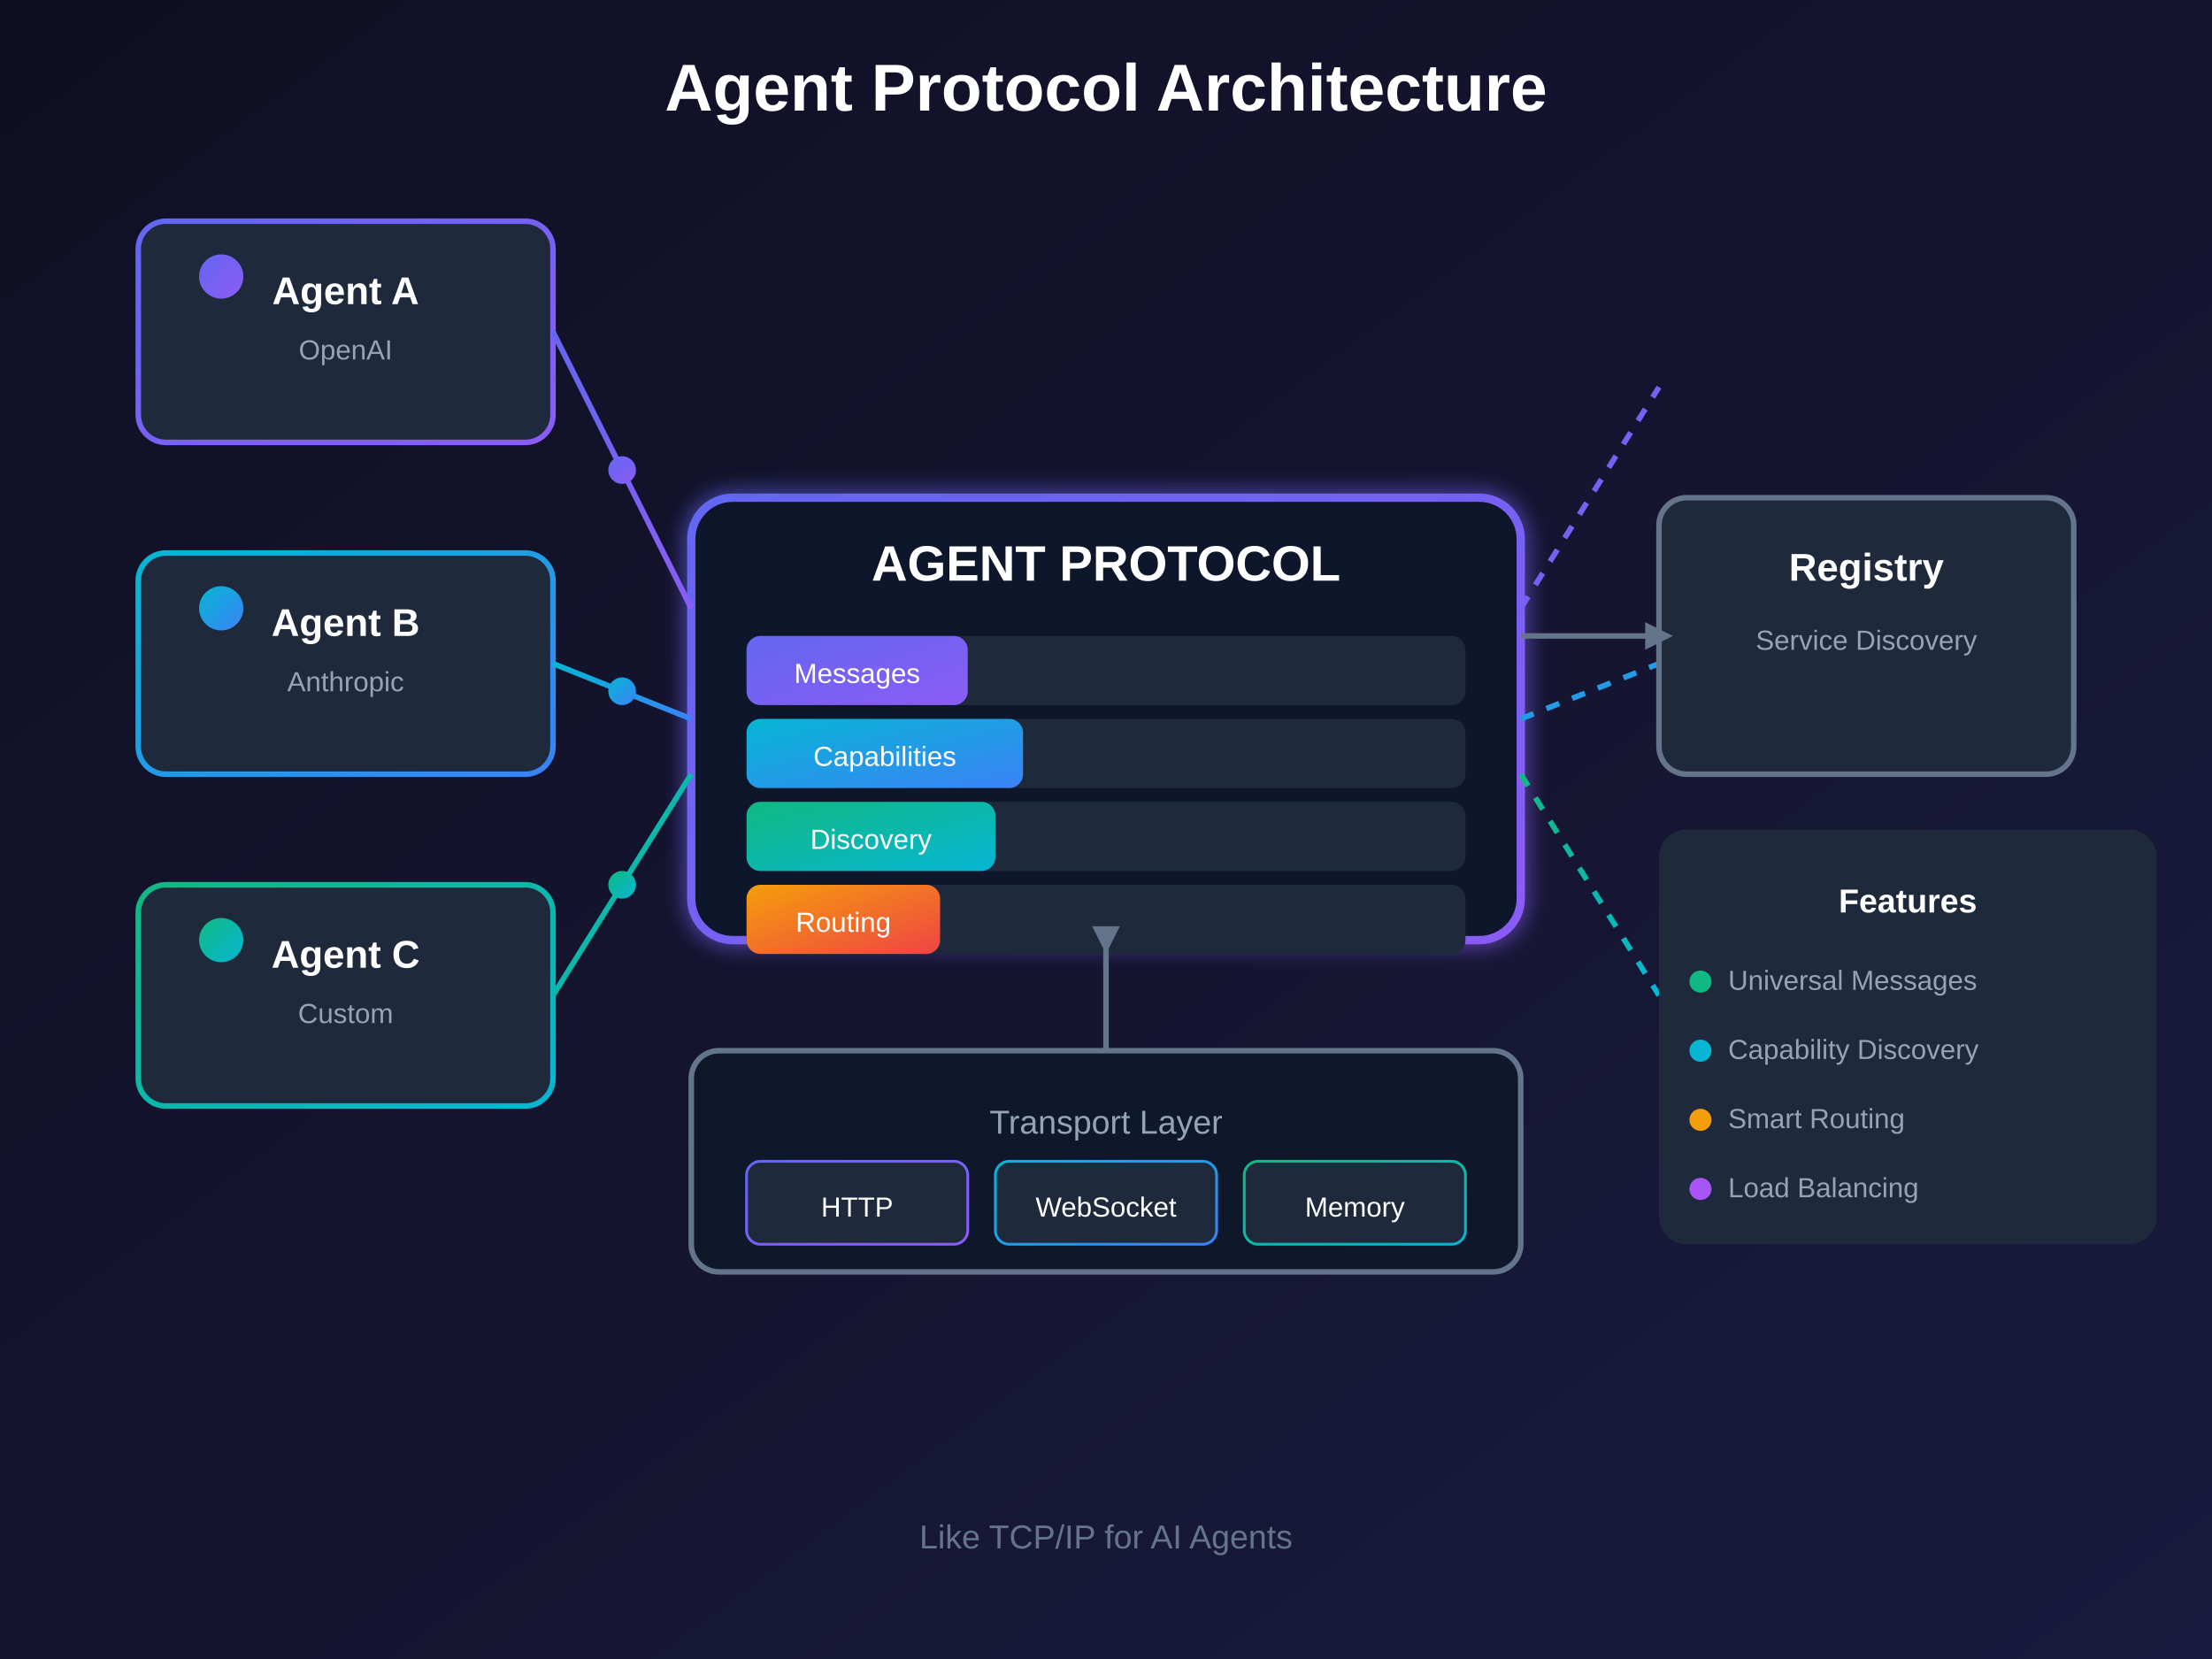
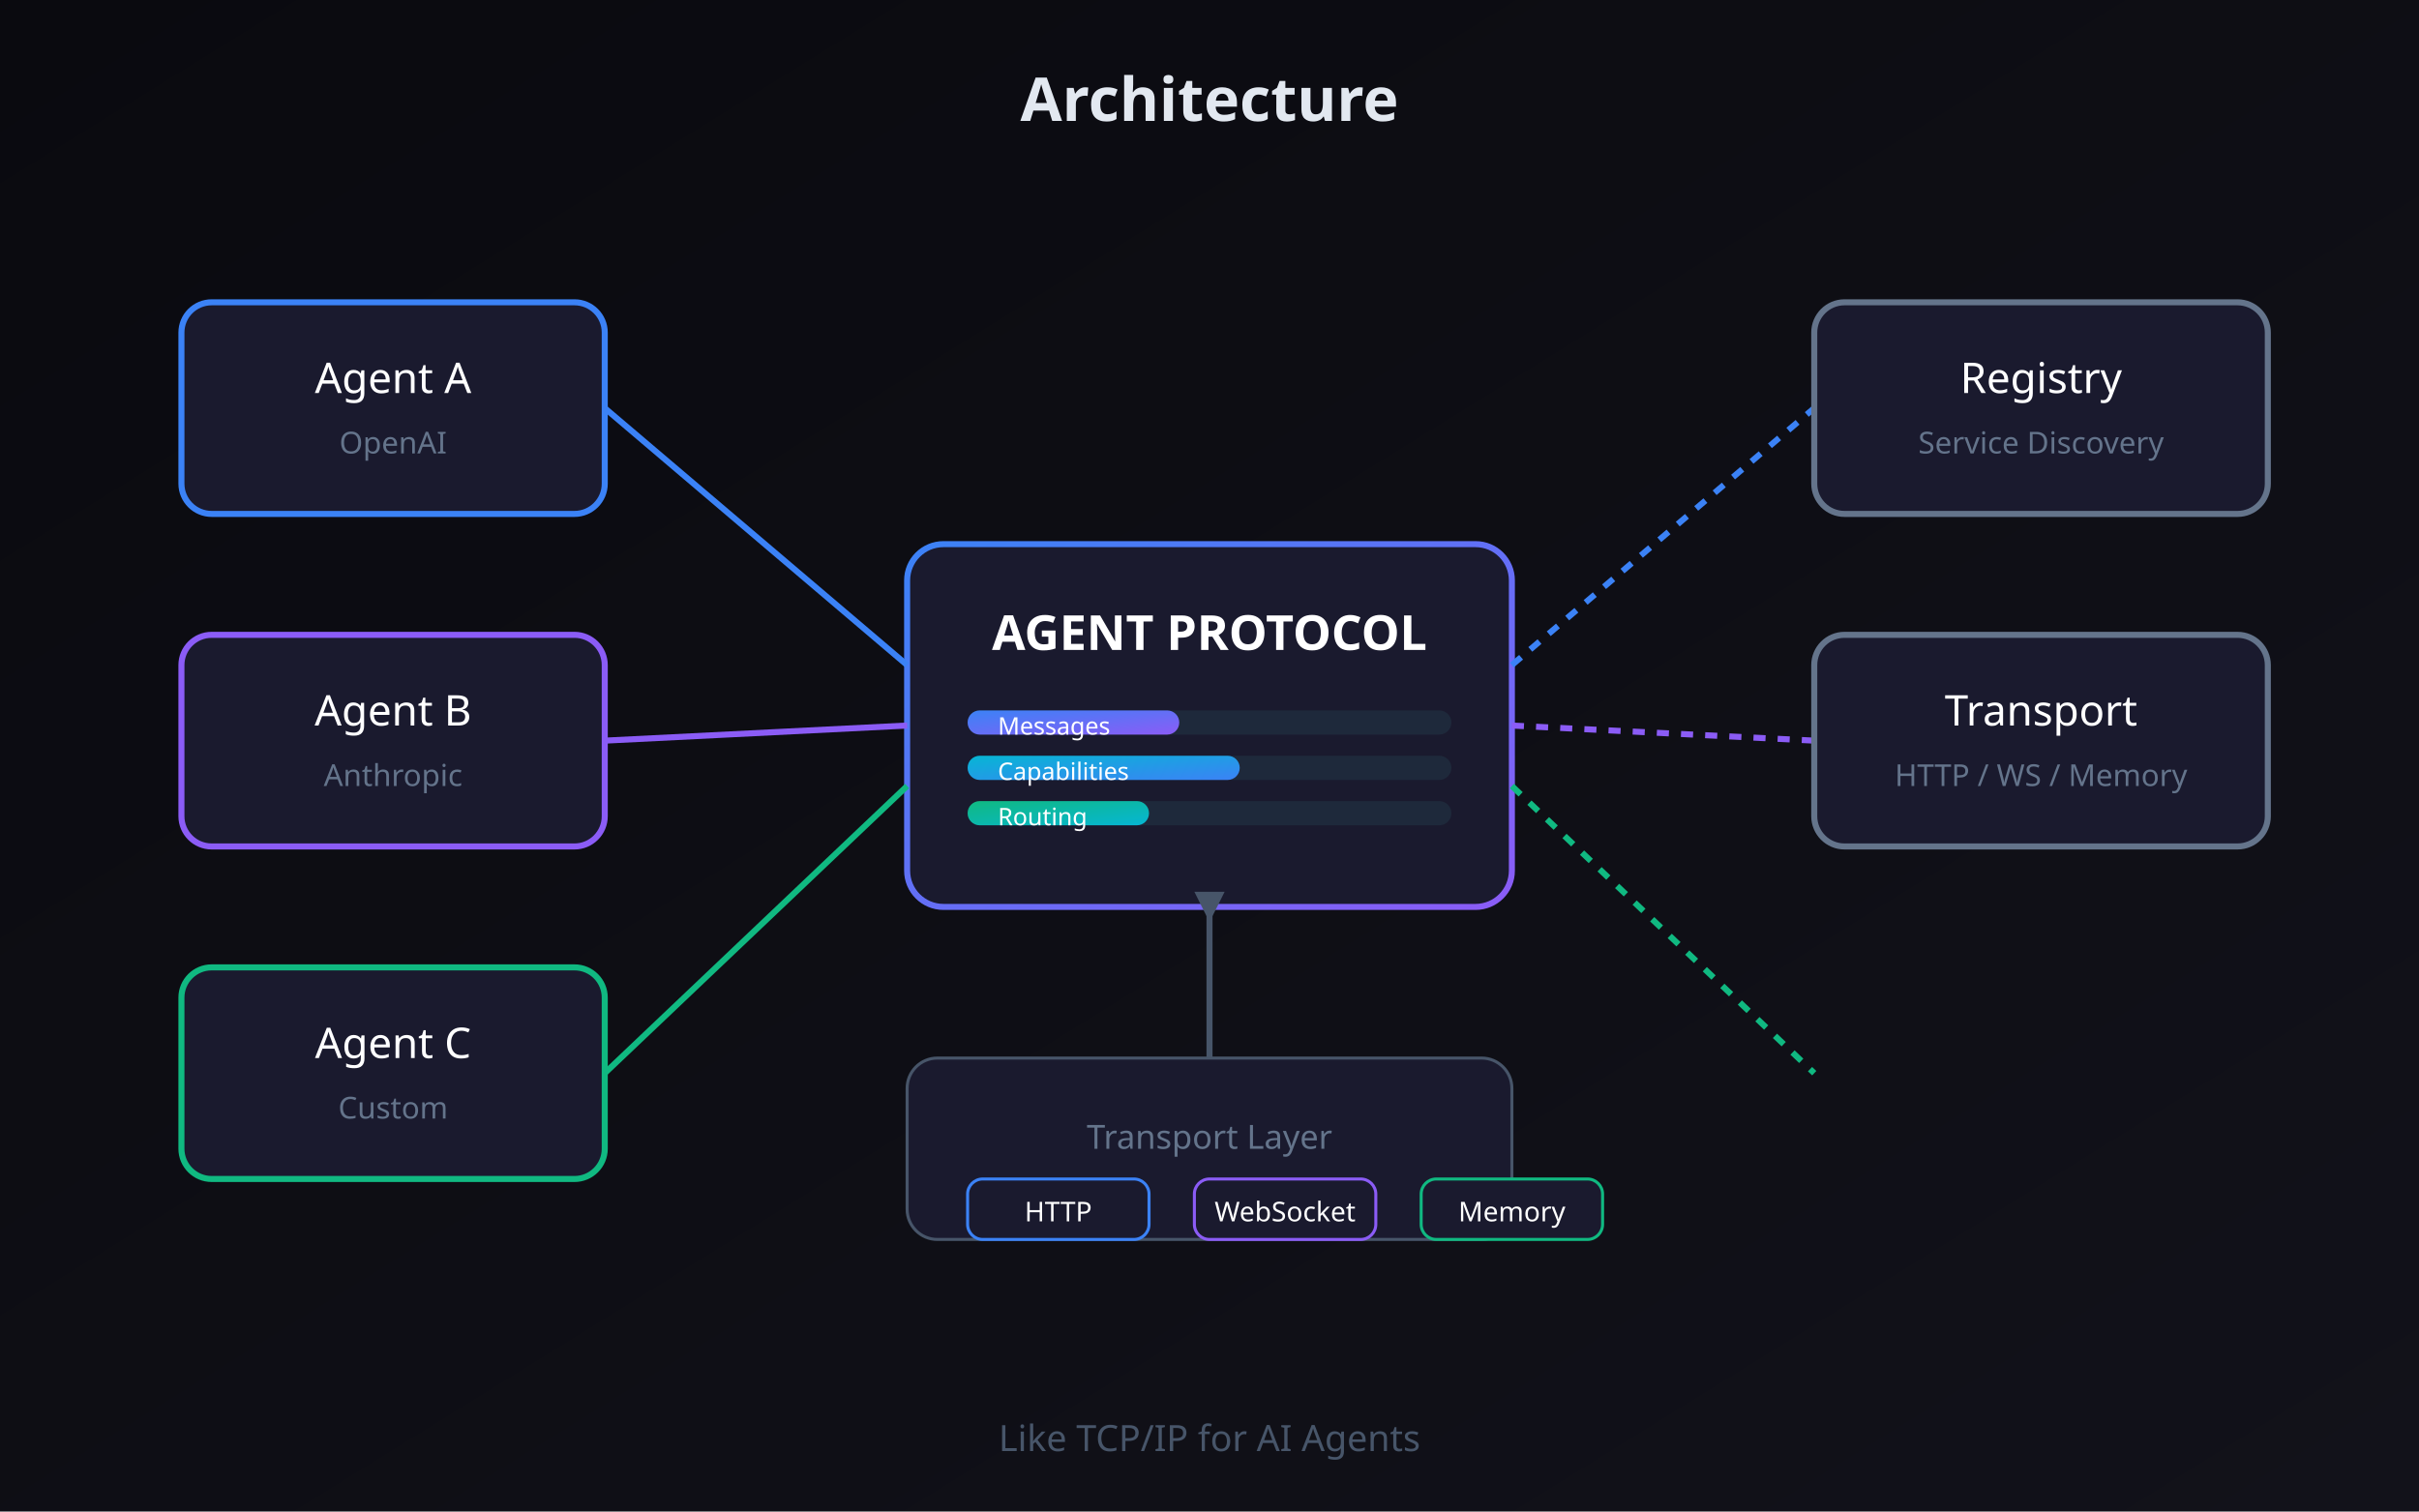
- <svg xmlns="http://www.w3.org/2000/svg" viewBox="0 0 800 600">
+ <svg xmlns="http://www.w3.org/2000/svg" viewBox="0 0 800 500">
  <defs>
-     <linearGradient id="bgGrad" x1="0%" y1="0%" x2="100%" y2="100%">
-       <stop offset="0%" stop-color="#0f0f23" />
-       <stop offset="100%" stop-color="#1a1a3e" />
+     <linearGradient id="bg" x1="0%" y1="0%" x2="100%" y2="100%">
+       <stop offset="0%" stop-color="#0a0a0f" />
+       <stop offset="100%" stop-color="#12121a" />
    </linearGradient>
-     <linearGradient id="primaryGrad" x1="0%" y1="0%" x2="100%" y2="100%">
-       <stop offset="0%" stop-color="#6366f1" />
+     <linearGradient id="primary" x1="0%" y1="0%" x2="100%" y2="100%">
+       <stop offset="0%" stop-color="#3b82f6" />
      <stop offset="100%" stop-color="#8b5cf6" />
    </linearGradient>
-     <linearGradient id="secondaryGrad" x1="0%" y1="0%" x2="100%" y2="100%">
+     <linearGradient id="secondary" x1="0%" y1="0%" x2="100%" y2="100%">
      <stop offset="0%" stop-color="#06b6d4" />
      <stop offset="100%" stop-color="#3b82f6" />
    </linearGradient>
-     <linearGradient id="greenGrad" x1="0%" y1="0%" x2="100%" y2="100%">
+     <linearGradient id="green" x1="0%" y1="0%" x2="100%" y2="100%">
      <stop offset="0%" stop-color="#10b981" />
      <stop offset="100%" stop-color="#06b6d4" />
    </linearGradient>
-     <linearGradient id="orangeGrad" x1="0%" y1="0%" x2="100%" y2="100%">
-       <stop offset="0%" stop-color="#f59e0b" />
-       <stop offset="100%" stop-color="#ef4444" />
-     </linearGradient>
-     <filter id="glow" x="-50%" y="-50%" width="200%" height="200%">
-       <feGaussianBlur stdDeviation="4" result="blur" />
-       <feMerge>
-         <feMergeNode in="blur" />
-         <feMergeNode in="SourceGraphic" />
-       </feMerge>
-     </filter>
  </defs>
-   <rect width="800" height="600" fill="url(#bgGrad)" />
-   <text x="400" y="40" text-anchor="middle" fill="#ffffff" font-family="Arial, sans-serif" font-size="24" font-weight="bold">Agent Protocol Architecture</text>
-   <rect x="50" y="80" width="150" height="80" rx="10" fill="#1e293b" stroke="url(#primaryGrad)" stroke-width="2" />
-   <text x="125" y="110" text-anchor="middle" fill="#ffffff" font-family="Arial, sans-serif" font-size="14" font-weight="bold">Agent A</text>
-   <text x="125" y="130" text-anchor="middle" fill="#94a3b8" font-family="Arial, sans-serif" font-size="10">OpenAI</text>
-   <circle cx="80" cy="100" r="8" fill="url(#primaryGrad)" />
-   <rect x="50" y="200" width="150" height="80" rx="10" fill="#1e293b" stroke="url(#secondaryGrad)" stroke-width="2" />
-   <text x="125" y="230" text-anchor="middle" fill="#ffffff" font-family="Arial, sans-serif" font-size="14" font-weight="bold">Agent B</text>
-   <text x="125" y="250" text-anchor="middle" fill="#94a3b8" font-family="Arial, sans-serif" font-size="10">Anthropic</text>
-   <circle cx="80" cy="220" r="8" fill="url(#secondaryGrad)" />
-   <rect x="50" y="320" width="150" height="80" rx="10" fill="#1e293b" stroke="url(#greenGrad)" stroke-width="2" />
-   <text x="125" y="350" text-anchor="middle" fill="#ffffff" font-family="Arial, sans-serif" font-size="14" font-weight="bold">Agent C</text>
-   <text x="125" y="370" text-anchor="middle" fill="#94a3b8" font-family="Arial, sans-serif" font-size="10">Custom</text>
-   <circle cx="80" cy="340" r="8" fill="url(#greenGrad)" />
-   <rect x="250" y="180" width="300" height="160" rx="15" fill="#0f172a" stroke="url(#primaryGrad)" stroke-width="3" filter="url(#glow)" />
-   <text x="400" y="210" text-anchor="middle" fill="#ffffff" font-family="Arial, sans-serif" font-size="18" font-weight="bold">AGENT PROTOCOL</text>
-   <rect x="270" y="230" width="260" height="25" rx="5" fill="#1e293b" />
-   <rect x="270" y="230" width="80" height="25" rx="5" fill="url(#primaryGrad)" />
-   <text x="310" y="247" text-anchor="middle" fill="#ffffff" font-family="Arial, sans-serif" font-size="10">Messages</text>
-   <rect x="270" y="260" width="260" height="25" rx="5" fill="#1e293b" />
-   <rect x="270" y="260" width="100" height="25" rx="5" fill="url(#secondaryGrad)" />
-   <text x="320" y="277" text-anchor="middle" fill="#ffffff" font-family="Arial, sans-serif" font-size="10">Capabilities</text>
-   <rect x="270" y="290" width="260" height="25" rx="5" fill="#1e293b" />
-   <rect x="270" y="290" width="90" height="25" rx="5" fill="url(#greenGrad)" />
-   <text x="315" y="307" text-anchor="middle" fill="#ffffff" font-family="Arial, sans-serif" font-size="10">Discovery</text>
-   <rect x="270" y="320" width="260" height="25" rx="5" fill="#1e293b" />
-   <rect x="270" y="320" width="70" height="25" rx="5" fill="url(#orangeGrad)" />
-   <text x="305" y="337" text-anchor="middle" fill="#ffffff" font-family="Arial, sans-serif" font-size="10">Routing</text>
-   <path d="M200 120 L250 220" stroke="url(#primaryGrad)" stroke-width="2" fill="none" />
-   <circle cx="225" cy="170" r="5" fill="url(#primaryGrad)" />
-   <path d="M200 240 L250 260" stroke="url(#secondaryGrad)" stroke-width="2" fill="none" />
-   <circle cx="225" cy="250" r="5" fill="url(#secondaryGrad)" />
-   <path d="M200 360 L250 280" stroke="url(#greenGrad)" stroke-width="2" fill="none" />
-   <circle cx="225" cy="320" r="5" fill="url(#greenGrad)" />
-   <path d="M550 220 L600 140" stroke="url(#primaryGrad)" stroke-width="2" fill="none" stroke-dasharray="5,5" />
-   <path d="M550 260 L600 240" stroke="url(#secondaryGrad)" stroke-width="2" fill="none" stroke-dasharray="5,5" />
-   <path d="M550 280 L600 360" stroke="url(#greenGrad)" stroke-width="2" fill="none" stroke-dasharray="5,5" />
-   <rect x="600" y="180" width="150" height="100" rx="10" fill="#1e293b" stroke="#64748b" stroke-width="2" />
-   <text x="675" y="210" text-anchor="middle" fill="#ffffff" font-family="Arial, sans-serif" font-size="14" font-weight="bold">Registry</text>
-   <text x="675" y="235" text-anchor="middle" fill="#94a3b8" font-family="Arial, sans-serif" font-size="10">Service Discovery</text>
-   <path d="M550 230 L600 230" stroke="#64748b" stroke-width="2" fill="none" />
-   <polygon points="595,225 605,230 595,235" fill="#64748b" />
-   <rect x="250" y="380" width="300" height="80" rx="10" fill="#0f172a" stroke="#64748b" stroke-width="2" />
-   <text x="400" y="410" text-anchor="middle" fill="#94a3b8" font-family="Arial, sans-serif" font-size="12">Transport Layer</text>
-   <rect x="270" y="420" width="80" height="30" rx="5" fill="#1e293b" stroke="url(#primaryGrad)" stroke-width="1" />
-   <text x="310" y="440" text-anchor="middle" fill="#ffffff" font-family="Arial, sans-serif" font-size="10">HTTP</text>
-   <rect x="360" y="420" width="80" height="30" rx="5" fill="#1e293b" stroke="url(#secondaryGrad)" stroke-width="1" />
-   <text x="400" y="440" text-anchor="middle" fill="#ffffff" font-family="Arial, sans-serif" font-size="10">WebSocket</text>
-   <rect x="450" y="420" width="80" height="30" rx="5" fill="#1e293b" stroke="url(#greenGrad)" stroke-width="1" />
-   <text x="490" y="440" text-anchor="middle" fill="#ffffff" font-family="Arial, sans-serif" font-size="10">Memory</text>
-   <path d="M400 340 L400 380" stroke="#64748b" stroke-width="2" fill="none" />
-   <polygon points="395,335 405,335 400,345" fill="#64748b" />
-   <rect x="600" y="300" width="180" height="150" rx="10" fill="#1e293b" />
-   <text x="690" y="330" text-anchor="middle" fill="#ffffff" font-family="Arial, sans-serif" font-size="12" font-weight="bold">Features</text>
-   <circle cx="615" cy="355" r="4" fill="#10b981" />
-   <text x="625" y="358" fill="#94a3b8" font-family="Arial, sans-serif" font-size="10">Universal Messages</text>
-   <circle cx="615" cy="380" r="4" fill="#06b6d4" />
-   <text x="625" y="383" fill="#94a3b8" font-family="Arial, sans-serif" font-size="10">Capability Discovery</text>
-   <circle cx="615" cy="405" r="4" fill="#f59e0b" />
-   <text x="625" y="408" fill="#94a3b8" font-family="Arial, sans-serif" font-size="10">Smart Routing</text>
-   <circle cx="615" cy="430" r="4" fill="#a855f7" />
-   <text x="625" y="433" fill="#94a3b8" font-family="Arial, sans-serif" font-size="10">Load Balancing</text>
-   <text x="400" y="560" text-anchor="middle" fill="#64748b" font-family="Arial, sans-serif" font-size="12">Like TCP/IP for AI Agents</text>
+   <rect width="800" height="500" fill="url(#bg)" />
+   <text x="400" y="40" text-anchor="middle" fill="#e2e8f0" font-family="system-ui" font-size="20" font-weight="600">Architecture</text>
+   <rect x="300" y="180" width="200" height="120" rx="12" fill="#1a1a2e" stroke="url(#primary)" stroke-width="2" />
+   <text x="400" y="215" text-anchor="middle" fill="#fff" font-family="system-ui" font-size="16" font-weight="600">AGENT PROTOCOL</text>
+   <rect x="320" y="235" width="160" height="8" rx="4" fill="#1e293b" />
+   <rect x="320" y="235" width="70" height="8" rx="4" fill="url(#primary)" />
+   <text x="330" y="243" fill="#fff" font-family="system-ui" font-size="8">Messages</text>
+   <rect x="320" y="250" width="160" height="8" rx="4" fill="#1e293b" />
+   <rect x="320" y="250" width="90" height="8" rx="4" fill="url(#secondary)" />
+   <text x="330" y="258" fill="#fff" font-family="system-ui" font-size="8">Capabilities</text>
+   <rect x="320" y="265" width="160" height="8" rx="4" fill="#1e293b" />
+   <rect x="320" y="265" width="60" height="8" rx="4" fill="url(#green)" />
+   <text x="330" y="273" fill="#fff" font-family="system-ui" font-size="8">Routing</text>
+   <rect x="60" y="100" width="140" height="70" rx="10" fill="#1a1a2e" stroke="#3b82f6" stroke-width="2" />
+   <text x="130" y="130" text-anchor="middle" fill="#fff" font-family="system-ui" font-size="14" font-weight="500">Agent A</text>
+   <text x="130" y="150" text-anchor="middle" fill="#64748b" font-family="system-ui" font-size="10">OpenAI</text>
+   <rect x="60" y="210" width="140" height="70" rx="10" fill="#1a1a2e" stroke="#8b5cf6" stroke-width="2" />
+   <text x="130" y="240" text-anchor="middle" fill="#fff" font-family="system-ui" font-size="14" font-weight="500">Agent B</text>
+   <text x="130" y="260" text-anchor="middle" fill="#64748b" font-family="system-ui" font-size="10">Anthropic</text>
+   <rect x="60" y="320" width="140" height="70" rx="10" fill="#1a1a2e" stroke="#10b981" stroke-width="2" />
+   <text x="130" y="350" text-anchor="middle" fill="#fff" font-family="system-ui" font-size="14" font-weight="500">Agent C</text>
+   <text x="130" y="370" text-anchor="middle" fill="#64748b" font-family="system-ui" font-size="10">Custom</text>
+   <path d="M200 135 L300 220" stroke="#3b82f6" stroke-width="2" fill="none" />
+   <path d="M200 245 L300 240" stroke="#8b5cf6" stroke-width="2" fill="none" />
+   <path d="M200 355 L300 260" stroke="#10b981" stroke-width="2" fill="none" />
+   <path d="M500 220 L600 135" stroke="#3b82f6" stroke-width="2" stroke-dasharray="4,4" fill="none" />
+   <path d="M500 240 L600 245" stroke="#8b5cf6" stroke-width="2" stroke-dasharray="4,4" fill="none" />
+   <path d="M500 260 L600 355" stroke="#10b981" stroke-width="2" stroke-dasharray="4,4" fill="none" />
+   <rect x="600" y="100" width="150" height="70" rx="10" fill="#1a1a2e" stroke="#64748b" stroke-width="2" />
+   <text x="675" y="130" text-anchor="middle" fill="#fff" font-family="system-ui" font-size="14" font-weight="500">Registry</text>
+   <text x="675" y="150" text-anchor="middle" fill="#64748b" font-family="system-ui" font-size="10">Service Discovery</text>
+   <rect x="600" y="210" width="150" height="70" rx="10" fill="#1a1a2e" stroke="#64748b" stroke-width="2" />
+   <text x="675" y="240" text-anchor="middle" fill="#fff" font-family="system-ui" font-size="14" font-weight="500">Transport</text>
+   <text x="675" y="260" text-anchor="middle" fill="#64748b" font-family="system-ui" font-size="10">HTTP / WS / Memory</text>
+   <rect x="300" y="350" width="200" height="60" rx="10" fill="#1a1a2e" stroke="#475569" stroke-width="1" />
+   <text x="400" y="380" text-anchor="middle" fill="#64748b" font-family="system-ui" font-size="11">Transport Layer</text>
+   <rect x="320" y="390" width="60" height="20" rx="5" fill="#1a1a2e" stroke="#3b82f6" stroke-width="1" />
+   <text x="350" y="404" text-anchor="middle" fill="#fff" font-family="system-ui" font-size="9">HTTP</text>
+   <rect x="395" y="390" width="60" height="20" rx="5" fill="#1a1a2e" stroke="#8b5cf6" stroke-width="1" />
+   <text x="425" y="404" text-anchor="middle" fill="#fff" font-family="system-ui" font-size="9">WebSocket</text>
+   <rect x="470" y="390" width="60" height="20" rx="5" fill="#1a1a2e" stroke="#10b981" stroke-width="1" />
+   <text x="500" y="404" text-anchor="middle" fill="#fff" font-family="system-ui" font-size="9">Memory</text>
+   <path d="M400 300 L400 350" stroke="#475569" stroke-width="2" fill="none" />
+   <polygon points="395,295 405,295 400,305" fill="#475569" />
+   <text x="400" y="480" text-anchor="middle" fill="#475569" font-family="system-ui" font-size="12">Like TCP/IP for AI Agents</text>
</svg>
